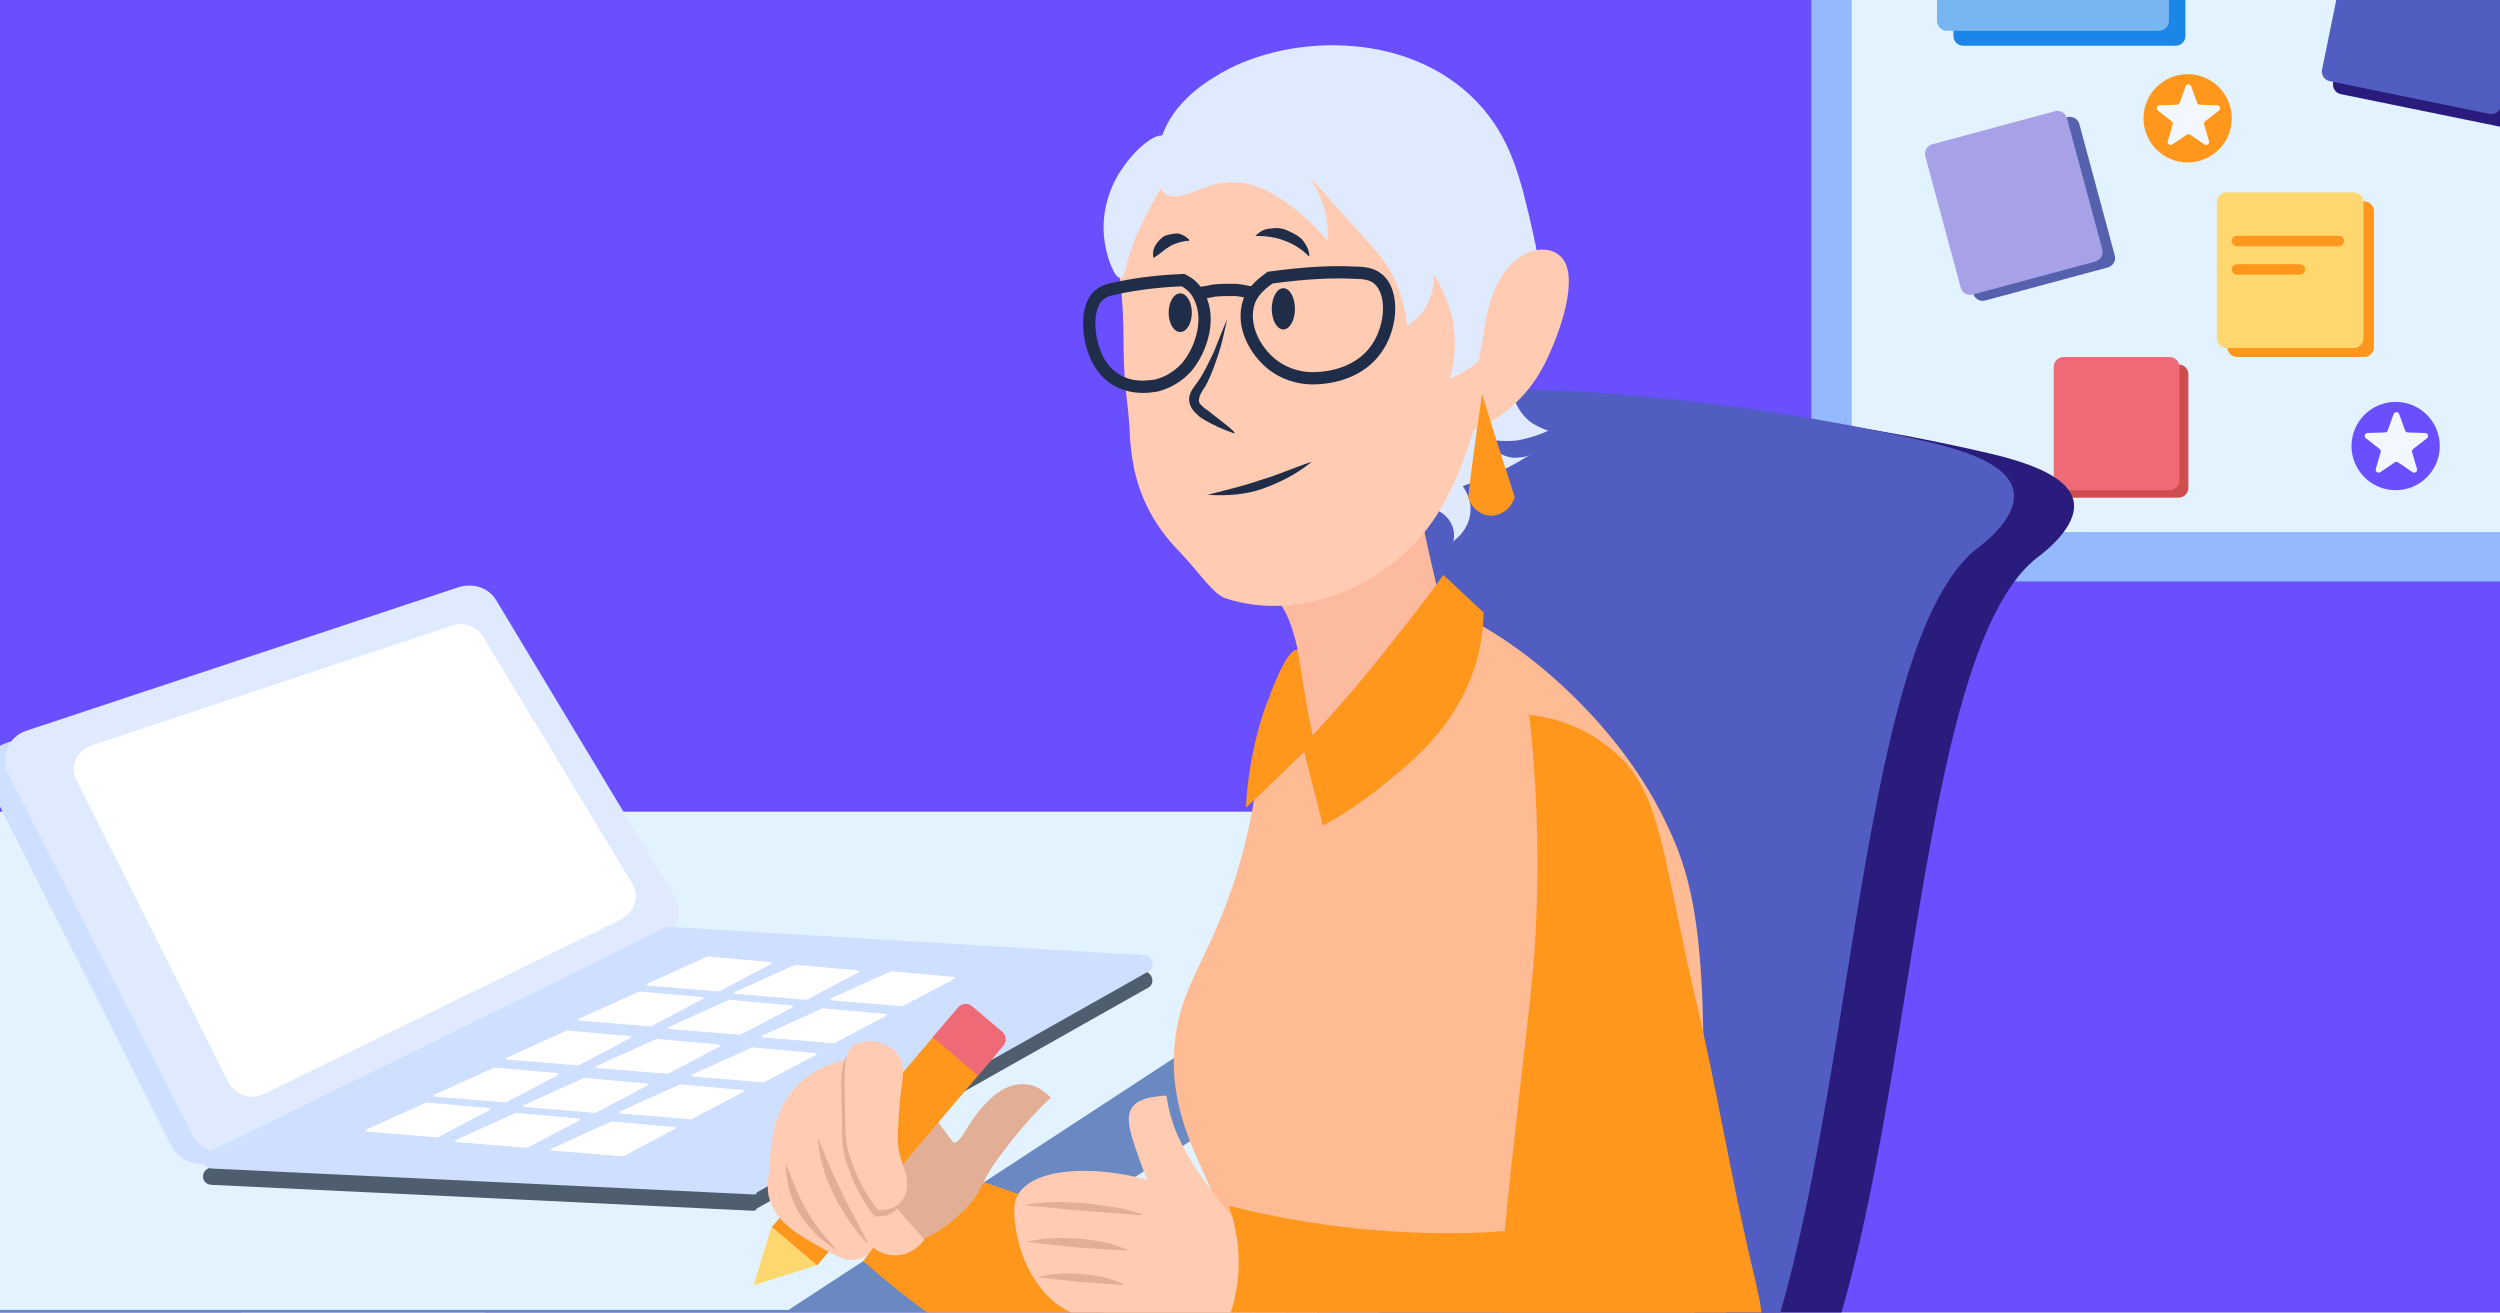
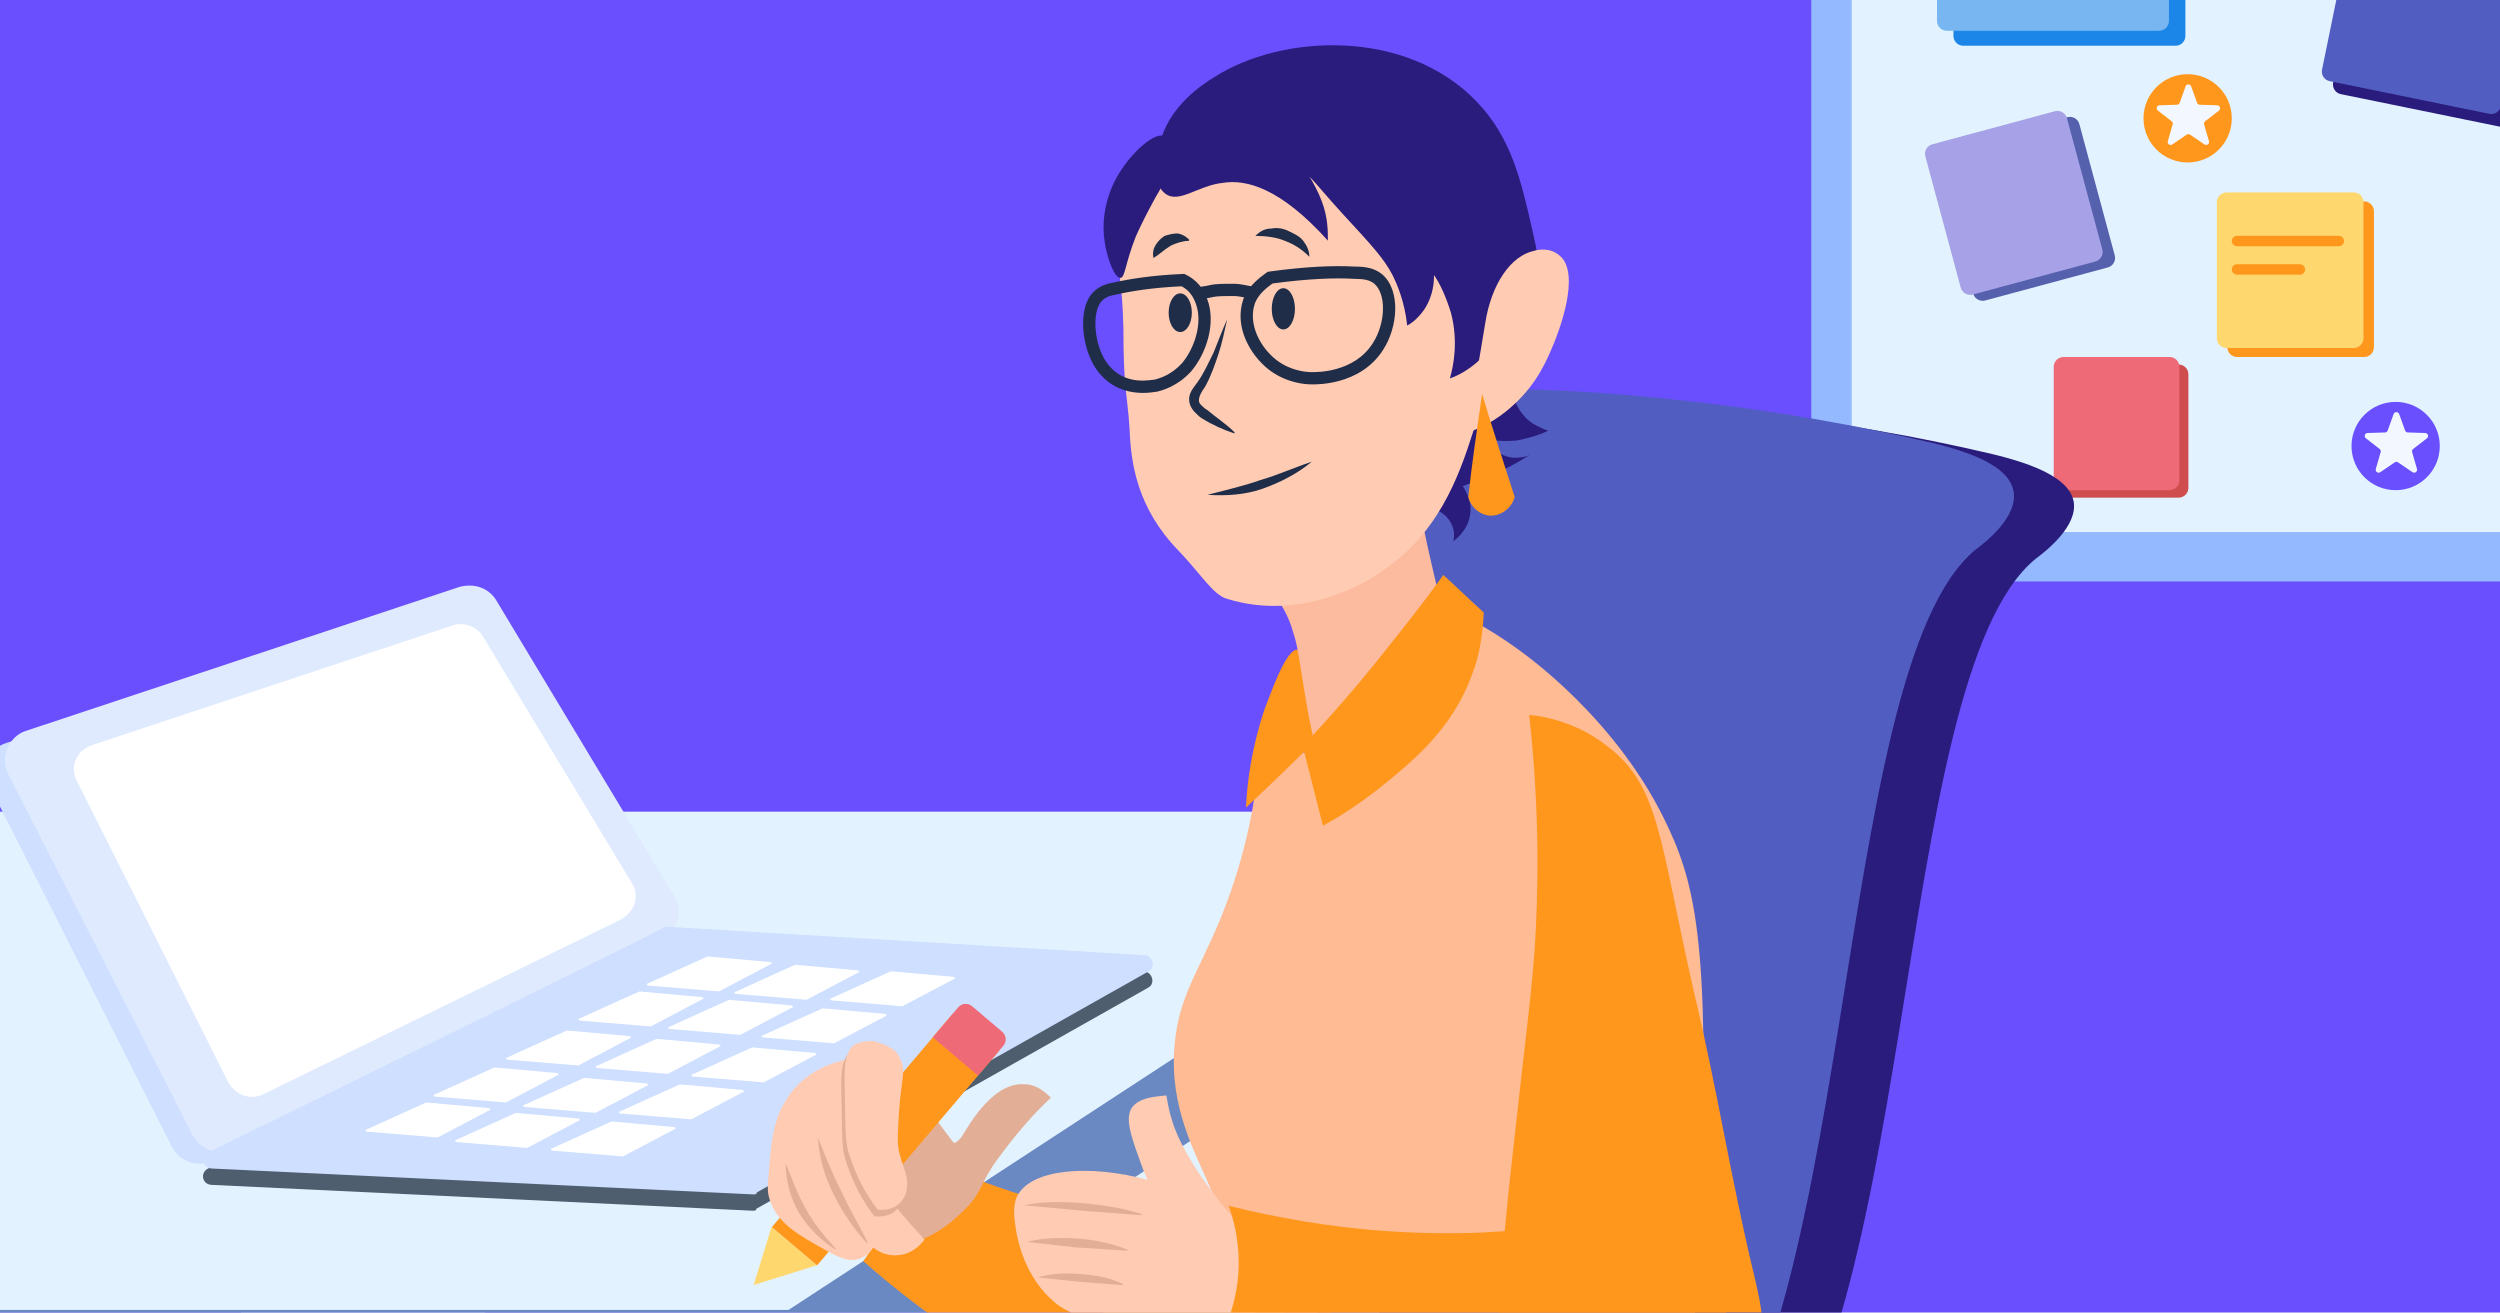
<svg xmlns="http://www.w3.org/2000/svg" width="2541" height="1334" viewBox="0 0 2541 1334" fill="none">
  <g clip-path="url(#clip0_104_556)">
    <rect width="2541" height="1334" fill="#694FFD" />
    <path d="M191.589 1170.21L1049.44 3805.79H1190.01L441.71 1151.61L191.589 1170.21Z" fill="#E2F3FF" />
    <path d="M983.292 909.752L1663.38 2993.41H1775L1181.74 895.282L983.292 909.752Z" fill="#E2F3FF" />
    <path d="M-2512.21 920.086H1576.56L801.388 1426.53H-3676L-2512.21 920.086Z" fill="#6A88C2" />
    <path d="M-2512.21 825H1576.56L801.388 1331.45H-3676L-2512.21 825Z" fill="#E2F3FF" />
    <path d="M1576.56 825V920.088L1425.66 924.222L1576.56 825Z" fill="#6A88C2" />
    <rect x="1841" y="-352" width="1022.09" height="943" rx="20" fill="#94B9FF" />
    <rect x="1882.07" y="-303.329" width="939.958" height="844.137" rx="20" fill="#E2F3FF" />
    <rect x="1985.49" y="-224.239" width="235.75" height="270.732" rx="10" fill="#1C85E8" />
    <rect x="2409.03" y="-100.034" width="185.558" height="197.726" rx="10" transform="rotate(11.56 2409.03 -100.034)" fill="#2A1C7C" />
    <rect x="2263.83" y="204.674" width="149.055" height="158.181" rx="10" fill="#FF971D" />
    <rect x="1966.96" y="155.285" width="149.055" height="158.181" rx="10" transform="rotate(-15.0829 1966.96 155.285)" fill="#5661AE" />
    <rect x="2096.52" y="370.46" width="127.761" height="135.366" rx="10" fill="#CF4D4D" />
    <rect x="1968.76" y="-239.448" width="235.75" height="270.732" rx="10" fill="#77B6F1" />
    <rect x="2397.75" y="-113.208" width="185.558" height="197.726" rx="10" transform="rotate(11.56 2397.75 -113.208)" fill="#525DC1" />
    <rect x="2253.18" y="195.548" width="149.055" height="158.181" rx="10" fill="#FFD76F" />
    <rect x="1954.31" y="149.244" width="149.055" height="158.181" rx="10" transform="rotate(-15.0829 1954.31 149.244)" fill="#A7A1E7" />
    <rect x="2087.4" y="362.855" width="127.761" height="135.366" rx="10" fill="#EF6A77" />
    <circle cx="2434.94" cy="453.352" r="44.868" fill="#694FFD" />
    <circle cx="2223.52" cy="120.26" r="44.868" fill="#FF971D" />
    <path d="M2432.88 420.873C2433.83 418.23 2437.57 418.23 2438.52 420.873L2444.54 437.559C2444.95 438.716 2446.04 439.501 2447.26 439.54L2464.99 440.106C2467.8 440.196 2468.96 443.751 2466.74 445.474L2452.73 456.353C2451.76 457.107 2451.34 458.377 2451.69 459.558L2456.63 476.594C2457.41 479.293 2454.38 481.49 2452.06 479.912L2437.38 469.949C2436.37 469.259 2435.03 469.259 2434.01 469.949L2419.34 479.912C2417.01 481.49 2413.99 479.293 2414.77 476.594L2419.71 459.558C2420.05 458.377 2419.64 457.107 2418.67 456.353L2404.66 445.474C2402.44 443.751 2403.6 440.196 2406.4 440.106L2424.13 439.54C2425.36 439.501 2426.44 438.716 2426.86 437.559L2432.88 420.873Z" fill="#F3F7FF" />
    <path d="M2221.46 87.781C2222.41 85.138 2226.15 85.138 2227.11 87.781L2233.12 104.467C2233.54 105.624 2234.62 106.409 2235.85 106.448L2253.58 107.014C2256.39 107.104 2257.54 110.659 2255.32 112.382L2241.31 123.261C2240.34 124.015 2239.93 125.285 2240.27 126.466L2245.21 143.502C2245.99 146.201 2242.97 148.398 2240.64 146.82L2225.97 136.857C2224.95 136.167 2223.62 136.167 2222.6 136.857L2207.92 146.82C2205.6 148.398 2202.57 146.201 2203.36 143.502L2208.3 126.466C2208.64 125.285 2208.23 124.015 2207.25 123.261L2193.24 112.382C2191.03 110.659 2192.18 107.104 2194.99 107.014L2212.72 106.448C2213.95 106.409 2215.03 105.624 2215.44 104.467L2221.46 87.781Z" fill="#F3F7FF" />
    <rect x="2268.39" y="239.656" width="114.073" height="10.647" rx="5.323" fill="#FF971D" />
    <rect x="2268.39" y="268.555" width="74.527" height="10.647" rx="5.323" fill="#FF971D" />
    <path d="M1402.69 418.395C1413.97 408.835 1428.21 401.618 1626.01 407.467C1650.06 408.405 1814.34 413.583 2010 458.073C2048.13 466.468 2101.54 480.322 2107.55 509.145C2112.78 534.756 2078.06 561.264 2069.13 567.869C1918.39 690.754 1953.89 1391.35 1761.32 1538.06C1717.67 1571.17 1667.23 1584.84 1667.23 1584.84C1595.35 1604.08 1530.12 1580.86 1476.11 1574.3C1250.6 1548.33 1130.18 1570.9 1118.17 1525.85C1111.03 1497.98 1163.36 1461.39 1207.88 1430.44C1299.18 1366.64 1346.59 1376.86 1389.12 1344.7C1438.24 1308.89 1465.7 1230.38 1410.02 825.01C1372.84 563.855 1342.9 469.059 1402.69 418.395Z" fill="#2A1C7C" />
    <path d="M1341.64 408.105C1352.92 398.546 1367.16 391.329 1565.05 396.136C1589.1 397.073 1753.38 402.252 1949.04 446.741C1987.16 455.136 2040.57 468.991 2046.5 498.856C2051.64 525.508 2016.93 552.016 2007.99 558.622C1857.17 682.549 1892.07 1390.44 1699.32 1539.23C1655.59 1573.39 1605.24 1586.01 1605.24 1586.01C1533.35 1605.26 1468.13 1582.03 1414.03 1576.51C1188.52 1550.54 1068.1 1573.12 1056.17 1527.02C1049.03 1499.15 1101.45 1461.52 1145.97 1430.57C1237.35 1365.73 1284.77 1375.94 1327.29 1343.79C1376.5 1306.94 1403.97 1228.42 1348.62 818.889C1311.7 554.608 1281.94 457.728 1341.64 408.105Z" fill="#525DC1" />
    <path d="M6.742 755.04L448.23 608.44C462.85 604.657 477.261 609.169 485.243 621.819L666.489 923.084C676.493 937.86 669.751 958.439 652.954 966.317L216.019 1179.43C201.296 1187.36 182.79 1180.67 174.86 1165.94L-10.94 798.169C-20.892 781.319 -12.076 760.792 6.742 755.04Z" fill="#CEDFFF" />
    <path d="M25.708 743.066L467.196 596.466C481.816 592.683 496.227 597.195 504.208 609.845L685.455 911.11C695.459 925.886 688.717 946.466 671.92 954.343L237.059 1167.51C222.335 1175.44 203.829 1168.75 195.9 1154.02L8.025 786.195C0.148 769.398 8.963 748.87 25.708 743.066Z" fill="#DFEAFF" />
-     <path d="M93.829 757.229L459.991 635.71C470.463 631.824 484.874 636.335 490.834 646.86L642.227 897.577C650.209 910.227 645.645 926.712 630.922 934.641L267.501 1112.25C254.903 1118.16 240.492 1113.65 232.51 1101L78.376 794.189C70.447 779.466 77.084 763.033 93.829 757.229Z" fill="white" />
+     <path d="M93.829 757.229L459.991 635.71C470.463 631.824 484.874 636.336 490.834 646.86L642.227 897.577C650.209 910.227 645.645 926.712 630.922 934.641L267.501 1112.25C254.903 1118.16 240.492 1113.65 232.51 1101L78.376 794.189C70.447 779.466 77.084 763.033 93.829 757.229Z" fill="white" />
    <path d="M675.969 958.6C646.522 974.459 316.696 1136.31 211.661 1187.62C203.263 1191.56 205.024 1204.06 215.392 1204.32L764.582 1230.56C766.655 1230.62 768.729 1230.67 768.781 1228.59L1166.58 1004.12C1174.98 1000.19 1171.14 987.64 1162.85 987.432L680.116 958.704C680.169 956.63 678.095 956.578 675.969 958.6Z" fill="#4F5E6F" />
    <path d="M676.386 942.008C646.939 957.867 317.112 1119.72 212.078 1171.03C203.679 1174.97 205.44 1187.46 215.808 1187.72L764.998 1213.97C767.072 1214.02 769.145 1214.08 769.197 1212L1166.99 987.533C1175.39 983.594 1171.56 971.048 1163.26 970.84L680.533 942.112C680.533 942.112 678.459 942.06 676.386 942.008Z" fill="#CEDFFF" />
    <path d="M433.284 1120.56C429.085 1122.53 385.019 1142.18 372.421 1148.08C370.347 1148.03 372.369 1150.16 372.369 1150.16L444.84 1156.13L497.409 1128.4C499.483 1128.45 497.462 1126.33 497.462 1126.33L433.284 1120.56Z" fill="white" />
    <path d="M502.649 1084.96C498.45 1086.93 454.383 1106.57 441.785 1112.48C439.712 1112.43 441.733 1114.56 441.733 1114.56L514.205 1120.53L566.774 1092.8C568.848 1092.85 566.826 1090.73 566.826 1090.73L502.649 1084.96Z" fill="white" />
    <path d="M576.214 1047.39C572.014 1049.36 527.948 1069 515.35 1074.91C513.276 1074.85 515.298 1076.98 515.298 1076.98L587.769 1082.95L640.339 1055.22C642.412 1055.28 640.391 1053.15 640.391 1053.15L576.214 1047.39C578.339 1045.37 578.339 1045.37 576.214 1047.39Z" fill="white" />
-     <path d="M649.83 1007.74C645.631 1009.71 601.564 1029.35 588.967 1035.26C586.893 1035.2 588.915 1037.33 588.915 1037.33L661.386 1043.3L713.955 1015.57C716.029 1015.62 714.008 1013.5 714.008 1013.5L649.83 1007.74Z" fill="white" />
+     <path d="M649.83 1007.74C645.631 1009.71 601.564 1029.35 588.967 1035.26C586.893 1035.2 588.915 1037.33 588.915 1037.33L661.386 1043.3L713.955 1015.57C716.029 1015.62 714.007 1013.5 714.007 1013.5L649.83 1007.74Z" fill="white" />
    <path d="M719.205 972.13C715.005 974.1 670.939 993.741 658.341 999.65C656.268 999.598 658.289 1001.72 658.289 1001.72L730.761 1007.69L783.33 979.966C785.403 980.018 783.382 977.893 783.382 977.893L719.205 972.13Z" fill="white" />
    <path d="M524.312 1131.15C520.112 1133.12 476.046 1152.77 463.448 1158.67C461.374 1158.62 463.396 1160.75 463.396 1160.75L535.868 1166.72L588.437 1138.99C590.51 1139.04 588.489 1136.92 588.489 1136.92L524.312 1131.15Z" fill="white" />
    <path d="M593.677 1095.55C589.478 1097.52 545.411 1117.16 532.813 1123.07C530.74 1123.02 532.761 1125.14 532.761 1125.14L605.233 1131.11L657.802 1103.38C659.876 1103.44 657.854 1101.31 657.854 1101.31L593.677 1095.55C593.729 1093.47 593.729 1093.47 593.677 1095.55Z" fill="white" />
    <path d="M667.294 1055.9C663.094 1057.87 619.028 1077.51 606.43 1083.42C604.356 1083.37 606.378 1085.49 606.378 1085.49L678.85 1091.46L731.419 1063.73C733.492 1063.79 731.471 1061.66 731.471 1061.66L667.294 1055.9Z" fill="white" />
    <path d="M740.91 1016.25C736.711 1018.22 692.644 1037.86 680.046 1043.77C677.973 1043.72 679.994 1045.84 679.994 1045.84L752.466 1051.81L805.035 1024.09C807.109 1024.14 805.087 1022.01 805.087 1022.01L740.91 1016.25Z" fill="white" />
    <path d="M808.209 980.592C804.009 982.561 759.943 1002.2 747.345 1008.11C745.271 1008.06 747.293 1010.18 747.293 1010.18L819.765 1016.16L872.334 988.427C874.407 988.48 872.386 986.354 872.386 986.354L808.209 980.592C810.282 980.644 810.282 980.644 808.209 980.592Z" fill="white" />
    <path d="M621.62 1139.82C617.421 1141.79 573.355 1161.44 560.757 1167.34C558.683 1167.29 560.705 1169.42 560.705 1169.42L633.176 1175.39L685.745 1147.66C687.819 1147.71 685.798 1145.59 685.798 1145.59L621.62 1139.82Z" fill="white" />
    <path d="M691.032 1102.14C686.833 1104.11 642.767 1123.75 630.169 1129.66C628.095 1129.61 630.117 1131.74 630.117 1131.74L702.588 1137.71L755.158 1109.98C757.231 1110.03 755.21 1107.9 755.21 1107.9L691.032 1102.14Z" fill="white" />
    <path d="M764.602 1064.57C760.402 1066.54 716.336 1086.18 703.738 1092.09C701.665 1092.04 703.686 1094.16 703.686 1094.16L776.158 1100.13L828.727 1072.41C830.8 1072.46 828.779 1070.33 828.779 1070.33L764.602 1064.57Z" fill="white" />
    <path d="M836.142 1024.87C831.942 1026.84 787.876 1046.48 775.278 1052.39C773.205 1052.34 775.226 1054.46 775.226 1054.46L847.698 1060.43L900.267 1032.71C902.34 1032.76 900.319 1030.63 900.319 1030.63L836.142 1024.87Z" fill="white" />
    <path d="M905.568 987.188C901.369 989.157 857.303 1008.8 844.705 1014.71C842.631 1014.66 844.653 1016.78 844.653 1016.78L917.124 1022.75L969.694 995.024C971.767 995.076 969.746 992.95 969.746 992.95L905.568 987.188Z" fill="white" />
    <path d="M906.665 1162.1C908.92 1175.64 910.048 1195.96 904.41 1220.78C897.644 1249 886.368 1270.44 877.348 1281.73C934.855 1332.51 988.979 1367.5 1029.57 1391.2C1119.78 1443.11 1204.35 1490.51 1304.7 1474.71C1365.59 1464.56 1379.12 1455.53 1382.51 1449.89C1407.31 1411.51 1363.34 1328 1301.32 1283.99C1256.22 1252.39 1216.75 1253.51 1151.35 1242.23C1092.72 1232.07 1008.15 1210.63 906.665 1162.1Z" fill="#FF971D" />
    <path d="M1280.77 759.124C1278.51 794.1 1271.73 845.998 1251.41 904.666C1225.43 980.257 1198.33 1005.08 1193.81 1062.62C1188.17 1125.8 1215.27 1172.06 1229.95 1207.03C1260.44 1278.11 1281.9 1392.06 1233.34 1583.86C1271.73 1601.91 1320.29 1618.83 1377.88 1627.86C1523.56 1651.55 1643.26 1610.94 1704.24 1583.86C1715.53 1460.88 1722.3 1357.09 1725.69 1278.11C1740.37 978.001 1725.69 905.794 1696.33 842.613C1645.52 730.919 1547.27 663.225 1542.75 659.84C1513.39 638.404 1486.29 624.865 1467.09 615.839C1465.96 624.865 1451.28 721.893 1376.75 754.611C1356.43 763.637 1336.1 764.766 1320.29 764.766C1307.87 762.509 1294.32 761.381 1280.77 759.124Z" fill="#FEBB94" />
-     <path d="M1319.15 660.453C1307.06 658.194 1290.58 707.894 1285.09 721.449C1271.9 760.984 1267.51 796 1266.41 820.85C1289.48 799.389 1312.56 776.798 1334.53 755.336C1334.53 679.655 1326.84 660.453 1319.15 660.453Z" fill="#FF971D" />
-     <path d="M1530.21 390.222C1537.65 393.975 1537.65 416.492 1557.48 430.252C1563.68 434.004 1569.88 436.506 1573.6 437.757C1566.16 441.51 1555 445.263 1541.36 447.765C1527.73 449.016 1516.57 447.765 1509.13 445.263C1510.37 447.765 1520.29 464.027 1538.89 465.278C1546.32 465.278 1552.52 464.027 1556.24 461.525C1542.6 470.281 1526.49 479.038 1507.89 486.543C1500.45 489.045 1493.01 491.547 1486.81 494.049C1488.05 496.551 1496.73 507.809 1494.25 522.82C1491.77 540.333 1478.14 549.089 1476.9 550.34C1478.14 547.839 1479.37 537.831 1473.18 529.075C1465.74 517.816 1450.86 512.813 1434.74 517.816C1495.49 411.488 1520.29 386.469 1530.21 390.222Z" fill="#DFEAFF" />
+     <path d="M1319.15 660.453C1307.06 658.194 1290.58 707.894 1285.09 721.449C1271.9 760.984 1267.51 796 1266.41 820.85C1289.48 799.389 1312.56 776.798 1334.53 755.336C1334.53 679.656 1326.84 660.453 1319.15 660.453Z" fill="#FF971D" />
+     <path d="M1530.21 390.222C1537.65 393.975 1537.65 416.492 1557.48 430.252C1563.68 434.004 1569.88 436.506 1573.6 437.757C1566.16 441.51 1555 445.263 1541.36 447.765C1527.73 449.016 1516.57 447.765 1509.13 445.263C1510.37 447.765 1520.29 464.027 1538.89 465.278C1546.32 465.278 1552.52 464.027 1556.24 461.525C1542.6 470.281 1526.49 479.038 1507.89 486.543C1500.45 489.045 1493.01 491.547 1486.81 494.049C1488.05 496.551 1496.73 507.809 1494.25 522.82C1491.77 540.333 1478.14 549.089 1476.9 550.34C1478.14 547.839 1479.37 537.831 1473.18 529.075C1465.74 517.816 1450.86 512.813 1434.74 517.816C1495.49 411.488 1520.29 386.469 1530.21 390.222Z" fill="#2A1C7C" />
    <path d="M1271.65 579.407C1298.69 603.245 1309.95 625.947 1314.46 642.974C1320.09 660.001 1320.09 671.352 1330.23 728.109C1332.49 739.46 1334.74 749.676 1335.87 755.352C1352.76 742.865 1369.66 729.244 1387.69 714.487C1420.36 684.974 1447.4 655.46 1468.8 628.217C1462.04 604.38 1456.41 579.407 1450.78 554.434C1446.27 531.732 1440.64 509.029 1437.26 487.462C1382.06 518.11 1326.85 548.759 1271.65 579.407Z" fill="#FCBA9F" />
    <path d="M1324.05 758.376C1330.91 785.314 1337.77 812.252 1344.63 839.19C1359.49 831.333 1378.92 818.986 1400.64 802.15C1432.65 776.334 1476.09 742.662 1496.67 684.296C1502.39 669.704 1506.96 649.5 1508.1 622.562C1494.38 610.216 1480.67 596.747 1466.95 584.4C1448.66 610.216 1428.08 636.031 1407.5 661.847C1380.07 696.642 1351.49 729.193 1324.05 758.376Z" fill="#FF971D" />
    <path d="M1318.44 63.379C1252.05 72.093 1211.97 110.68 1199.44 123.128C1195.69 126.862 1144.33 179.141 1138.07 256.316C1135.56 282.456 1140.57 281.211 1141.83 333.491C1141.83 395.729 1145.58 398.218 1148.09 435.561C1149.34 470.414 1155.61 516.47 1198.19 560.036C1220.74 583.686 1233.26 604.847 1247.04 608.581C1322.19 632.232 1389.83 591.155 1399.85 583.686C1461.23 545.099 1482.52 485.351 1497.55 438.05C1527.61 348.428 1513.83 273.743 1505.07 222.708C1493.79 161.715 1487.53 123.128 1452.46 93.254C1402.36 53.421 1334.72 62.135 1318.44 63.379Z" fill="#FFCCB3" />
    <path d="M1199.6 337.469C1206.11 337.469 1211.39 328.672 1211.39 317.82C1211.39 306.968 1206.11 298.17 1199.6 298.17C1193.09 298.17 1187.81 306.968 1187.81 317.82C1187.81 328.672 1193.09 337.469 1199.6 337.469Z" fill="#1F2D49" />
    <path d="M1304.4 334.85C1310.91 334.85 1316.19 325.466 1316.19 313.89C1316.19 302.314 1310.91 292.93 1304.4 292.93C1297.89 292.93 1292.61 302.314 1292.61 313.89C1292.61 325.466 1297.89 334.85 1304.4 334.85Z" fill="#1F2D49" />
-     <path d="M1247.26 324.59C1244.76 335.815 1242.27 348.288 1238.53 359.513C1234.79 370.738 1231.04 381.963 1224.81 393.187C1221.07 398.176 1218.57 403.165 1218.57 406.907C1218.57 409.401 1219.82 410.649 1221.07 411.896C1222.31 413.143 1224.81 415.637 1227.3 416.885C1236.03 424.368 1246.01 430.604 1254.74 439.335C1254.74 439.335 1254.74 439.335 1254.74 440.582C1243.52 436.84 1232.29 431.851 1222.31 425.615C1219.82 424.368 1217.32 421.874 1214.83 419.379C1209.84 414.39 1208.59 409.401 1208.59 405.66C1208.59 398.176 1214.83 391.94 1217.32 388.199C1223.56 379.468 1228.55 368.243 1233.54 358.265C1238.53 345.793 1242.27 335.815 1247.26 324.59C1246.01 323.343 1246.01 323.343 1247.26 324.59C1247.26 324.59 1247.26 323.343 1247.26 324.59Z" fill="#1F2D49" />
-     <path d="M1227.29 502.941C1246 497.952 1263.46 494.21 1280.92 487.974C1298.39 482.985 1314.6 475.502 1333.31 469.266C1318.34 481.738 1300.88 490.468 1283.42 496.704C1265.96 502.941 1246 504.188 1227.29 502.941C1226.05 502.941 1227.29 502.941 1227.29 502.941C1227.29 502.941 1226.05 502.941 1227.29 502.941Z" fill="#1F2D49" />
+     <path d="M1247.26 324.59C1244.76 335.815 1242.27 348.288 1238.53 359.513C1234.79 370.738 1231.04 381.963 1224.81 393.188C1221.07 398.176 1218.57 403.165 1218.57 406.907C1218.57 409.401 1219.82 410.649 1221.07 411.896C1222.31 413.143 1224.81 415.637 1227.3 416.885C1236.03 424.368 1246.01 430.604 1254.74 439.335C1254.74 439.335 1254.74 439.335 1254.74 440.582C1243.52 436.84 1232.29 431.851 1222.31 425.615C1219.82 424.368 1217.32 421.874 1214.83 419.379C1209.84 414.39 1208.59 409.401 1208.59 405.66C1208.59 398.176 1214.83 391.94 1217.32 388.199C1223.56 379.468 1228.55 368.243 1233.54 358.265C1238.53 345.793 1242.27 335.815 1247.26 324.59C1246.01 323.343 1246.01 323.343 1247.26 324.59C1247.26 323.343 1247.26 324.59 1247.26 324.59Z" fill="#1F2D49" />
+     <path d="M1227.29 502.941C1246 497.952 1263.46 494.21 1280.92 487.974C1298.39 482.985 1314.6 475.502 1333.31 469.266C1318.34 481.738 1300.88 490.468 1283.42 496.704C1265.96 502.941 1246 504.188 1227.29 502.941C1227.29 502.941 1226.05 502.941 1227.29 502.941C1226.05 502.941 1227.29 502.941 1227.29 502.941Z" fill="#1F2D49" />
    <path d="M1172.42 262.232C1171.17 257.243 1172.42 252.254 1174.91 248.513C1177.41 244.771 1179.9 242.277 1183.64 239.782C1187.39 238.535 1192.37 237.288 1196.12 237.288C1199.86 237.288 1204.85 239.782 1208.59 243.524C1208.59 243.524 1208.59 243.524 1208.59 244.771C1202.35 244.771 1194.87 247.266 1189.88 249.76C1183.64 253.502 1178.66 258.491 1172.42 262.232C1173.67 263.479 1173.67 263.479 1172.42 262.232C1172.42 263.479 1172.42 263.479 1172.42 262.232Z" fill="#1F2D49" />
-     <path d="M1275.95 239.78C1280.94 234.791 1285.93 232.296 1292.16 232.296C1298.4 231.049 1304.63 232.296 1309.62 234.791C1314.61 237.285 1320.85 239.78 1324.59 244.769C1328.33 249.757 1330.83 254.746 1330.83 260.982C1323.34 253.499 1315.86 248.51 1305.88 244.769C1297.15 241.027 1285.93 239.78 1275.95 239.78C1275.95 239.78 1275.95 241.027 1275.95 239.78Z" fill="#1F2D49" />
+     <path d="M1275.95 239.78C1280.94 234.791 1285.93 232.296 1292.16 232.296C1298.4 231.049 1304.63 232.296 1309.62 234.791C1314.61 237.285 1320.85 239.78 1324.59 244.769C1328.33 249.757 1330.83 254.746 1330.83 260.982C1323.34 253.499 1315.86 248.51 1305.88 244.769C1297.15 241.027 1285.93 239.78 1275.95 239.78C1275.95 241.027 1275.95 239.78 1275.95 239.78Z" fill="#1F2D49" />
    <path fill-rule="evenodd" clip-rule="evenodd" d="M1203.7 278.385L1205.14 279.105C1210.84 281.954 1221.14 287.909 1226.9 303.689C1231.84 316.463 1231.36 330.628 1228.03 343.466C1224.69 356.34 1218.34 368.414 1210.85 377.263L1210.78 377.348L1210.71 377.43C1197.02 392.484 1181.89 396.626 1176.42 397.993L1175.68 398.179H1175.17C1175.12 398.186 1175.06 398.194 1174.99 398.205C1174.78 398.235 1174.58 398.267 1174.32 398.306C1174.1 398.339 1173.85 398.379 1173.53 398.427C1172.27 398.616 1170.54 398.859 1168.47 399.05C1164.33 399.43 1158.76 399.607 1152.54 398.744C1139.99 397 1124.79 390.982 1113.6 374.2C1106.66 363.79 1102.35 349.629 1101.19 336.199C1100.05 322.987 1101.83 308.95 1108.81 299.649L1108.87 299.571L1108.93 299.495C1115.17 291.695 1123 288.701 1131.29 287.294C1147.88 283.477 1171.9 279.71 1202.09 278.452L1203.7 278.385ZM1200.96 290.985C1172.18 292.283 1149.44 295.906 1133.91 299.489L1133.72 299.533L1133.53 299.564C1126.96 300.659 1122.41 302.652 1118.73 307.209C1114.52 312.891 1112.58 323.136 1113.62 335.126C1114.64 346.953 1118.44 358.983 1123.98 367.281C1139.31 390.282 1162.99 387.186 1171.97 386.012C1172.7 385.916 1173.33 385.834 1173.85 385.779C1178.68 384.548 1190.52 381.047 1201.4 369.122C1207.61 361.763 1213.08 351.424 1215.96 340.331C1218.85 329.181 1219 317.805 1215.25 308.145L1215.2 308.017L1215.2 308.016C1211.41 297.599 1205.27 293.301 1200.96 290.985Z" fill="#1F2D49" />
    <path fill-rule="evenodd" clip-rule="evenodd" d="M1293.34 288.145C1293.33 288.148 1293.33 288.151 1293.33 288.154C1287.83 292.222 1279.45 298.427 1275.54 308.072C1268.16 329.416 1280.89 352.963 1297.23 365.814C1311.89 377.082 1327.75 378.22 1333.31 378.22C1333.41 378.22 1333.54 378.221 1333.69 378.222C1336.34 378.24 1346.62 378.312 1358.73 374.872C1371.53 371.236 1385.86 363.821 1395.38 348.706L1395.42 348.641L1395.42 348.641C1401.62 339.058 1405.36 326.47 1405.65 314.772C1405.94 302.945 1402.71 293.388 1396.7 288.247C1392.17 284.663 1386.5 283.432 1376.96 283.432H1376.78L1376.6 283.421C1356.22 282.222 1328.49 283.375 1293.34 288.145ZM1377.15 270.959C1355.44 269.699 1326.39 270.995 1290.05 276.007L1288.45 276.227L1287.16 277.195C1286.78 277.481 1286.34 277.801 1285.86 278.157C1280.48 282.088 1269.2 290.347 1263.91 303.565L1263.86 303.692L1263.81 303.821C1253.84 332.321 1271.01 361.075 1289.55 375.64L1289.54 375.641L1289.6 375.68C1307.35 389.338 1326.4 390.692 1333.31 390.692C1333.41 390.692 1333.54 390.693 1333.71 390.695C1336.55 390.715 1348.3 390.8 1362.14 386.869C1376.77 382.713 1394.23 373.922 1405.92 355.384C1413.42 343.769 1417.78 328.933 1418.12 315.076C1418.45 301.377 1414.84 287.264 1404.69 278.671L1404.69 278.669L1404.55 278.562C1396.66 272.248 1387.44 270.974 1377.15 270.959Z" fill="#1F2D49" />
    <path fill-rule="evenodd" clip-rule="evenodd" d="M1241.26 301.043C1237.27 301.197 1234.38 301.496 1232.55 301.953C1229.97 302.599 1227.67 302.95 1225.8 303.234C1225.63 303.261 1225.45 303.288 1225.29 303.314C1223.25 303.627 1221.85 303.876 1220.54 304.314C1217.27 305.403 1213.74 303.637 1212.65 300.369C1211.56 297.102 1213.33 293.57 1216.6 292.481C1219.03 291.672 1221.37 291.297 1223.39 290.987C1223.55 290.962 1223.71 290.937 1223.87 290.913C1225.78 290.62 1227.53 290.352 1229.53 289.853C1232.69 289.063 1236.67 288.738 1240.78 288.58C1244.95 288.42 1249.73 288.42 1254.65 288.42H1254.74C1259.11 288.42 1265.8 289.759 1271.58 290.917C1271.78 290.956 1271.98 290.996 1272.18 291.035C1275.55 291.711 1277.74 294.996 1277.07 298.373C1276.39 301.75 1273.11 303.941 1269.73 303.265C1263.17 301.953 1257.7 300.892 1254.74 300.892C1249.71 300.892 1245.17 300.893 1241.26 301.043Z" fill="#1F2D49" />
-     <path d="M1184.79 197.091C1198.43 207.093 1218.26 188.34 1243.06 185.839C1266.61 182.088 1301.32 190.84 1349.67 244.601C1349.67 234.599 1349.67 220.846 1343.47 204.593C1339.75 194.591 1334.79 185.839 1331.07 179.588C1337.27 185.839 1348.43 199.592 1363.3 215.845C1398.02 253.353 1406.69 263.355 1415.37 279.608C1420.33 289.61 1427.77 307.113 1430.25 330.868C1435.21 328.367 1441.4 323.366 1447.6 314.615C1457.52 299.612 1457.52 284.609 1457.52 279.608C1463.72 288.36 1469.92 302.112 1474.88 318.366C1482.31 347.121 1477.35 372.126 1473.64 384.629C1481.07 382.128 1497.19 374.627 1510.83 358.373C1521.98 344.621 1526.94 329.618 1528.18 322.116C1530.66 328.367 1533.14 338.369 1531.9 352.122C1530.66 359.624 1529.42 365.875 1528.18 369.626C1535.62 364.625 1544.3 358.373 1552.97 345.871C1559.17 337.119 1575.29 309.614 1557.93 235.849C1545.54 180.838 1535.62 139.58 1500.91 103.323C1429.01 28.308 1302.56 34.559 1234.38 78.318C1221.98 85.819 1187.27 108.324 1178.59 147.082C1176.11 150.832 1168.68 185.839 1184.79 197.091Z" fill="#DFEAFF" />
+     <path d="M1184.79 197.091C1198.43 207.093 1218.26 188.34 1243.06 185.839C1266.61 182.089 1301.32 190.84 1349.67 244.601C1349.67 234.599 1349.67 220.846 1343.47 204.593C1339.75 194.591 1334.79 185.839 1331.07 179.588C1337.27 185.839 1348.43 199.592 1363.3 215.845C1398.02 253.353 1406.69 263.355 1415.37 279.608C1420.33 289.61 1427.77 307.113 1430.25 330.868C1435.21 328.367 1441.4 323.366 1447.6 314.615C1457.52 299.612 1457.52 284.609 1457.52 279.608C1463.72 288.36 1469.92 302.112 1474.88 318.366C1482.31 347.121 1477.35 372.126 1473.64 384.629C1481.07 382.128 1497.19 374.627 1510.83 358.373C1521.98 344.621 1526.94 329.618 1528.18 322.116C1530.66 328.367 1533.14 338.369 1531.9 352.122C1530.66 359.624 1529.42 365.875 1528.18 369.626C1535.62 364.625 1544.3 358.373 1552.97 345.871C1559.17 337.119 1575.29 309.614 1557.93 235.849C1545.54 180.838 1535.62 139.58 1500.91 103.323C1429.01 28.308 1302.56 34.559 1234.38 78.318C1221.98 85.819 1187.27 108.324 1178.59 147.082C1176.11 150.832 1168.68 185.839 1184.79 197.091Z" fill="#2A1C7C" />
    <path d="M1509.62 328.337C1515.83 288.527 1535.69 259.913 1559.27 254.937C1563 253.693 1575.41 251.205 1585.34 259.913C1607.69 278.574 1582.86 340.777 1579.14 349.486C1572.93 364.415 1563 389.296 1538.17 411.689C1519.55 429.106 1500.93 436.57 1489.76 440.303C1497.21 402.981 1503.42 365.659 1509.62 328.337Z" fill="#FFCCB3" />
    <path d="M1506.4 400.348C1501.3 435.683 1496.2 469.756 1492.38 505.091C1494.93 516.449 1506.4 525.283 1517.87 524.021C1528.07 522.759 1536.99 515.187 1539.54 505.091C1528.07 469.756 1516.6 434.421 1506.4 400.348Z" fill="#FF971D" />
-     <path d="M1190.11 166.021C1188.89 178.54 1183.99 183.548 1174.21 201.075C1168.09 212.342 1160.75 226.113 1154.64 239.885C1143.63 267.427 1143.63 282.451 1138.73 282.451C1132.62 282.451 1125.28 262.42 1122.83 246.144C1116.72 207.334 1136.29 177.288 1139.96 172.28C1152.19 153.501 1174.21 133.47 1183.99 138.478C1192.55 143.486 1190.11 163.517 1190.11 166.021Z" fill="#DFEAFF" />
+     <path d="M1190.11 166.021C1188.89 178.54 1183.99 183.548 1174.21 201.075C1168.09 212.342 1160.75 226.113 1154.64 239.885C1143.63 267.427 1143.63 282.451 1138.73 282.451C1132.62 282.451 1125.28 262.42 1122.83 246.144C1116.72 207.334 1136.29 177.288 1139.96 172.28C1152.19 153.501 1174.21 133.47 1183.99 138.478C1192.55 143.486 1190.11 163.517 1190.11 166.021Z" fill="#2A1C7C" />
    <path d="M1150.5 1125.81C1144.86 1134.83 1147.11 1146.11 1153.88 1166.41C1157.26 1175.43 1160.65 1186.71 1166.29 1199.12C1107.64 1183.33 1049 1187.84 1034.33 1214.91C1028.7 1225.06 1030.95 1240.85 1033.21 1253.25C1034.33 1258.89 1041.1 1298.36 1072.68 1324.3C1096.36 1343.48 1130.2 1344.6 1196.74 1344.6C1229.44 1344.6 1256.51 1343.48 1273.43 1342.35C1279.07 1322.05 1284.71 1301.75 1291.47 1280.32C1285.83 1272.42 1276.81 1262.27 1265.53 1251C1250.87 1235.21 1238.47 1220.55 1230.57 1209.27C1201.25 1169.79 1193.35 1146.11 1191.1 1138.22C1187.72 1128.07 1186.59 1119.04 1185.46 1113.4C1177.57 1114.53 1158.39 1114.53 1150.5 1125.81Z" fill="#FFCCB3" />
    <path d="M1054.64 1298.36C1069.3 1293.85 1083.96 1293.85 1098.62 1294.98C1113.29 1296.11 1127.95 1298.36 1141.48 1305.13V1306.26L1097.5 1302.88L1054.64 1298.36Z" fill="#E3AE96" />
    <path d="M1043.36 1262.27C1061.41 1257.76 1078.32 1257.76 1095.24 1258.89C1112.16 1260.02 1129.08 1263.4 1145.99 1270.17V1271.29L1094.11 1267.91L1043.36 1262.27Z" fill="#E3AE96" />
    <path d="M1041.1 1225.06C1061.4 1220.54 1081.7 1221.67 1100.88 1222.8C1121.18 1225.06 1140.35 1227.31 1160.65 1234.08V1235.21L1100.88 1230.69L1041.1 1225.06Z" fill="#E3AE96" />
    <path d="M1554.27 726.532C1565.55 828.024 1563.29 909.218 1559.91 964.474C1555.4 1023.11 1549.76 1059.2 1533.97 1204.67C1519.31 1347.89 1518.18 1387.36 1546.38 1418.93C1585.85 1461.78 1653.51 1457.27 1665.91 1456.15C1678.32 1455.02 1750.49 1450.51 1779.81 1399.76C1800.11 1364.8 1789.96 1326.46 1782.07 1292.63C1759.51 1199.03 1744.85 1104.31 1722.3 1010.71C1686.21 852.833 1687.34 798.704 1633.21 758.107C1606.14 736.681 1575.7 728.788 1554.27 726.532Z" fill="#FF971D" />
    <path d="M1248.84 1225.63C1253.35 1238.07 1259 1258.42 1259 1283.3C1259 1312.69 1251.1 1335.31 1245.45 1348.87C1313.19 1386.19 1373.03 1409.93 1417.06 1423.5C1516.42 1455.16 1608.99 1484.55 1704.96 1447.24C1762.54 1424.63 1772.7 1412.19 1776.09 1406.54C1791.9 1363.57 1730.93 1291.21 1662.06 1261.81C1611.25 1240.33 1572.87 1249.38 1506.25 1252.77C1445.29 1255.03 1358.35 1252.77 1248.84 1225.63Z" fill="#FF971D" />
    <path d="M903.512 1075.06C919.302 1091.98 968.925 1163.03 970.053 1161.9C972.308 1160.77 975.692 1158.52 979.075 1152.88C985.842 1141.6 1010.65 1098.74 1042.23 1102.13C1047.87 1102.13 1056.89 1104.38 1068.17 1115.66C1051.25 1131.45 1033.21 1151.75 1015.17 1176.56C997.12 1200.25 998.248 1211.53 982.459 1227.31C974.564 1235.21 948.625 1263.4 910.279 1265.66C869.678 1267.92 822.311 1239.72 812.16 1196.86C797.499 1147.24 836.972 1085.21 903.512 1075.06Z" fill="#E3AE96" />
    <rect x="969.235" y="1029.37" width="60.244" height="285.729" transform="rotate(40.2953 969.235 1029.37)" fill="#FF971D" />
    <path d="M973.9 1023.87C977.472 1019.65 983.782 1019.13 987.994 1022.71L1018.69 1048.73C1022.9 1052.31 1023.42 1058.62 1019.85 1062.83L994.034 1093.27L948.085 1054.31L973.9 1023.87Z" fill="#EF6A77" />
    <path d="M766.001 1306.11L784.139 1247.14L830.309 1285.98L766.001 1306.11Z" fill="#FFD76F" />
    <path d="M864.041 1076.19C856.147 1110.02 859.53 1134.84 864.041 1148.37C871.936 1178.82 891.108 1201.38 914.792 1231.83C924.943 1244.23 933.965 1253.25 939.604 1260.02C938.476 1261.15 929.454 1274.68 912.537 1275.81C899.003 1276.94 889.981 1270.17 887.725 1267.92C885.469 1271.3 880.958 1276.94 874.191 1279.19C865.169 1282.58 856.147 1280.32 840.357 1271.3C812.162 1255.51 788.478 1243.1 781.711 1217.17C779.456 1209.27 780.584 1202.5 781.711 1187.84C783.967 1159.65 786.223 1137.09 799.756 1116.79C817.801 1087.47 850.507 1078.45 864.041 1076.19Z" fill="#FFCCB3" />
    <path d="M884.339 1064.91C878.7 1064.91 870.805 1064.91 864.038 1069.42C856.143 1076.19 855.016 1088.6 855.016 1104.38C856.143 1143.86 855.016 1163.03 858.399 1175.44C866.294 1203.63 879.827 1225.06 888.85 1236.34C891.105 1236.34 899 1237.47 906.895 1232.95C915.917 1227.32 918.173 1218.29 918.173 1214.91C920.428 1202.5 914.789 1194.61 911.406 1181.08C908.022 1170.93 909.15 1159.65 910.278 1138.22C912.534 1103.26 918.173 1094.23 911.406 1082.96C908.022 1076.19 901.256 1069.42 884.339 1064.91Z" fill="#E3AE96" />
    <path d="M887.719 1058.14C882.08 1058.14 874.186 1058.14 867.419 1062.65C859.524 1069.42 858.396 1081.83 858.396 1097.62C859.524 1137.09 858.396 1156.26 861.78 1168.67C869.675 1196.86 883.208 1218.29 892.231 1229.57C894.486 1229.57 902.381 1230.7 910.275 1226.19C919.298 1220.55 921.554 1211.52 921.554 1208.14C923.809 1195.74 918.17 1187.84 914.787 1174.31C911.403 1164.16 912.531 1152.88 913.659 1131.45C915.914 1096.49 921.554 1087.47 914.787 1076.19C912.531 1069.42 905.764 1062.65 887.719 1058.14Z" fill="#FFCCB3" />
    <path d="M831.339 1156.26C839.233 1175.44 846 1193.48 855.023 1210.4C862.917 1228.44 873.068 1244.23 882.09 1263.41H880.962C867.429 1248.74 856.151 1231.83 847.128 1213.78C838.106 1195.74 832.467 1176.57 831.339 1156.26Z" fill="#E3AE96" />
    <path d="M798.628 1182.2C805.395 1199.12 811.034 1214.91 818.928 1228.44C826.823 1243.1 836.973 1255.51 849.379 1269.04V1270.17C834.718 1261.15 821.184 1247.62 812.162 1232.95C803.139 1217.16 798.628 1200.25 798.628 1182.2Z" fill="#E3AE96" />
  </g>
  <defs>
    <clipPath id="clip0_104_556">
      <rect width="2541" height="1334" fill="white" />
    </clipPath>
  </defs>
</svg>
